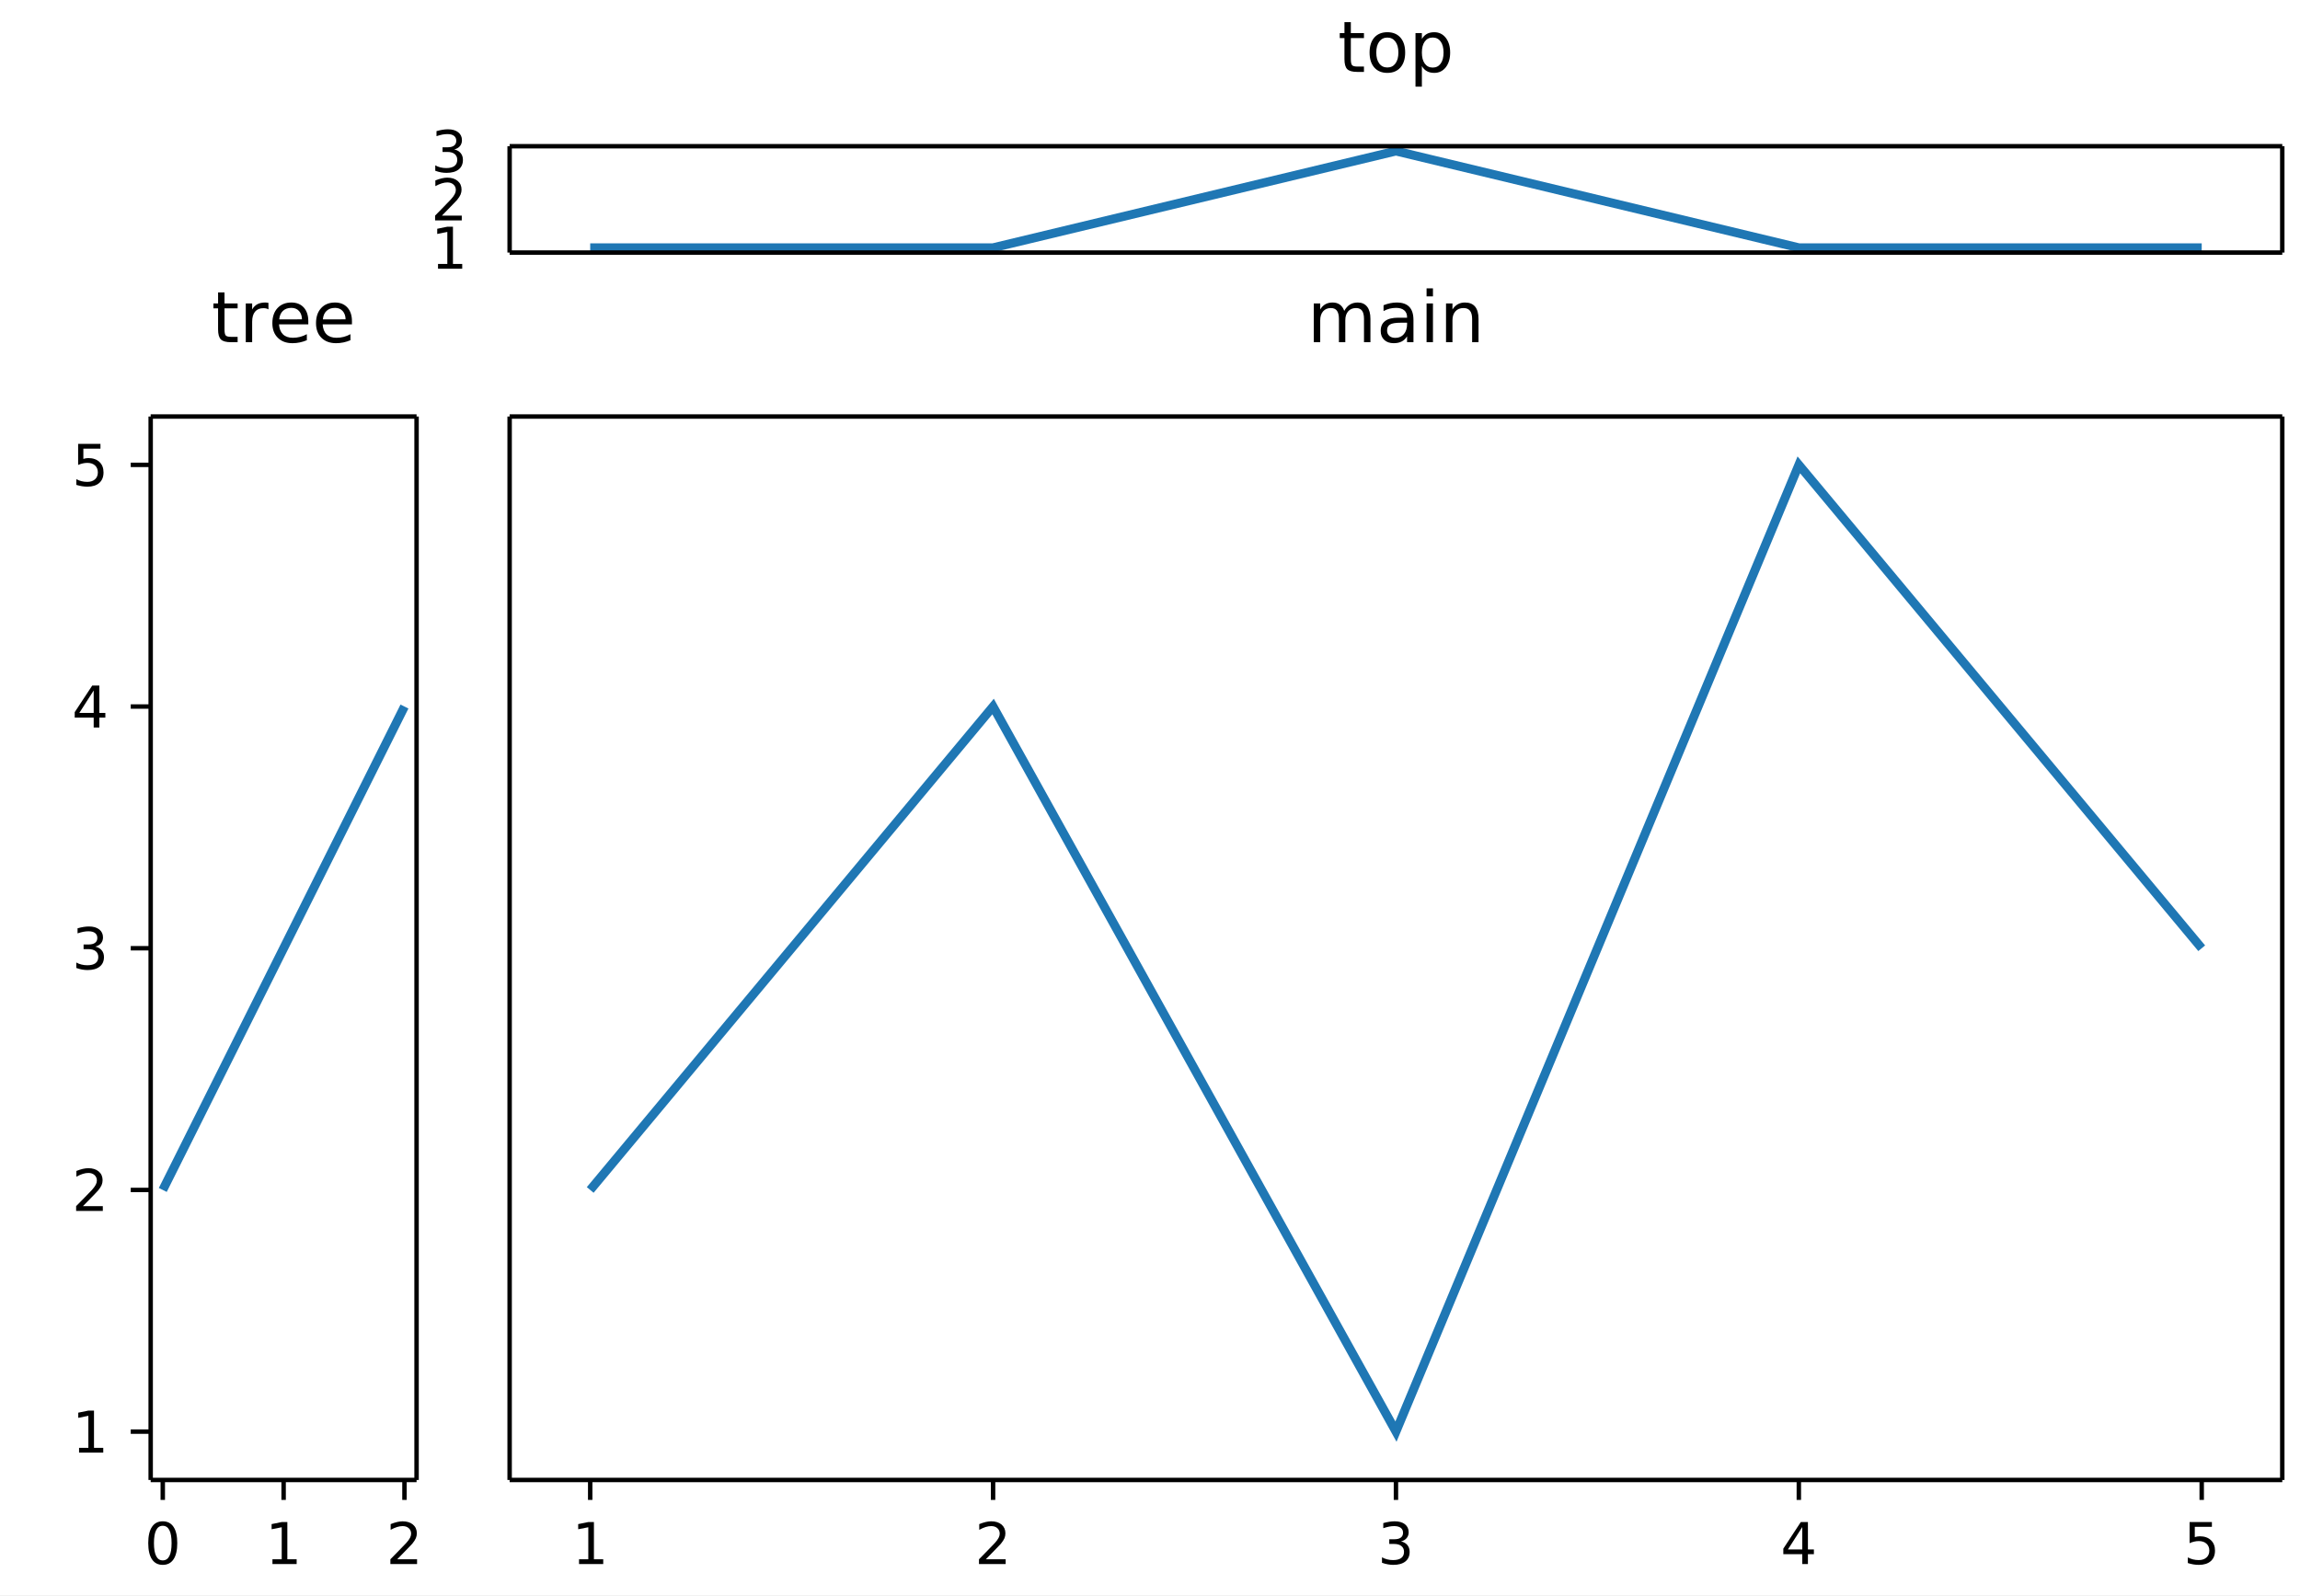
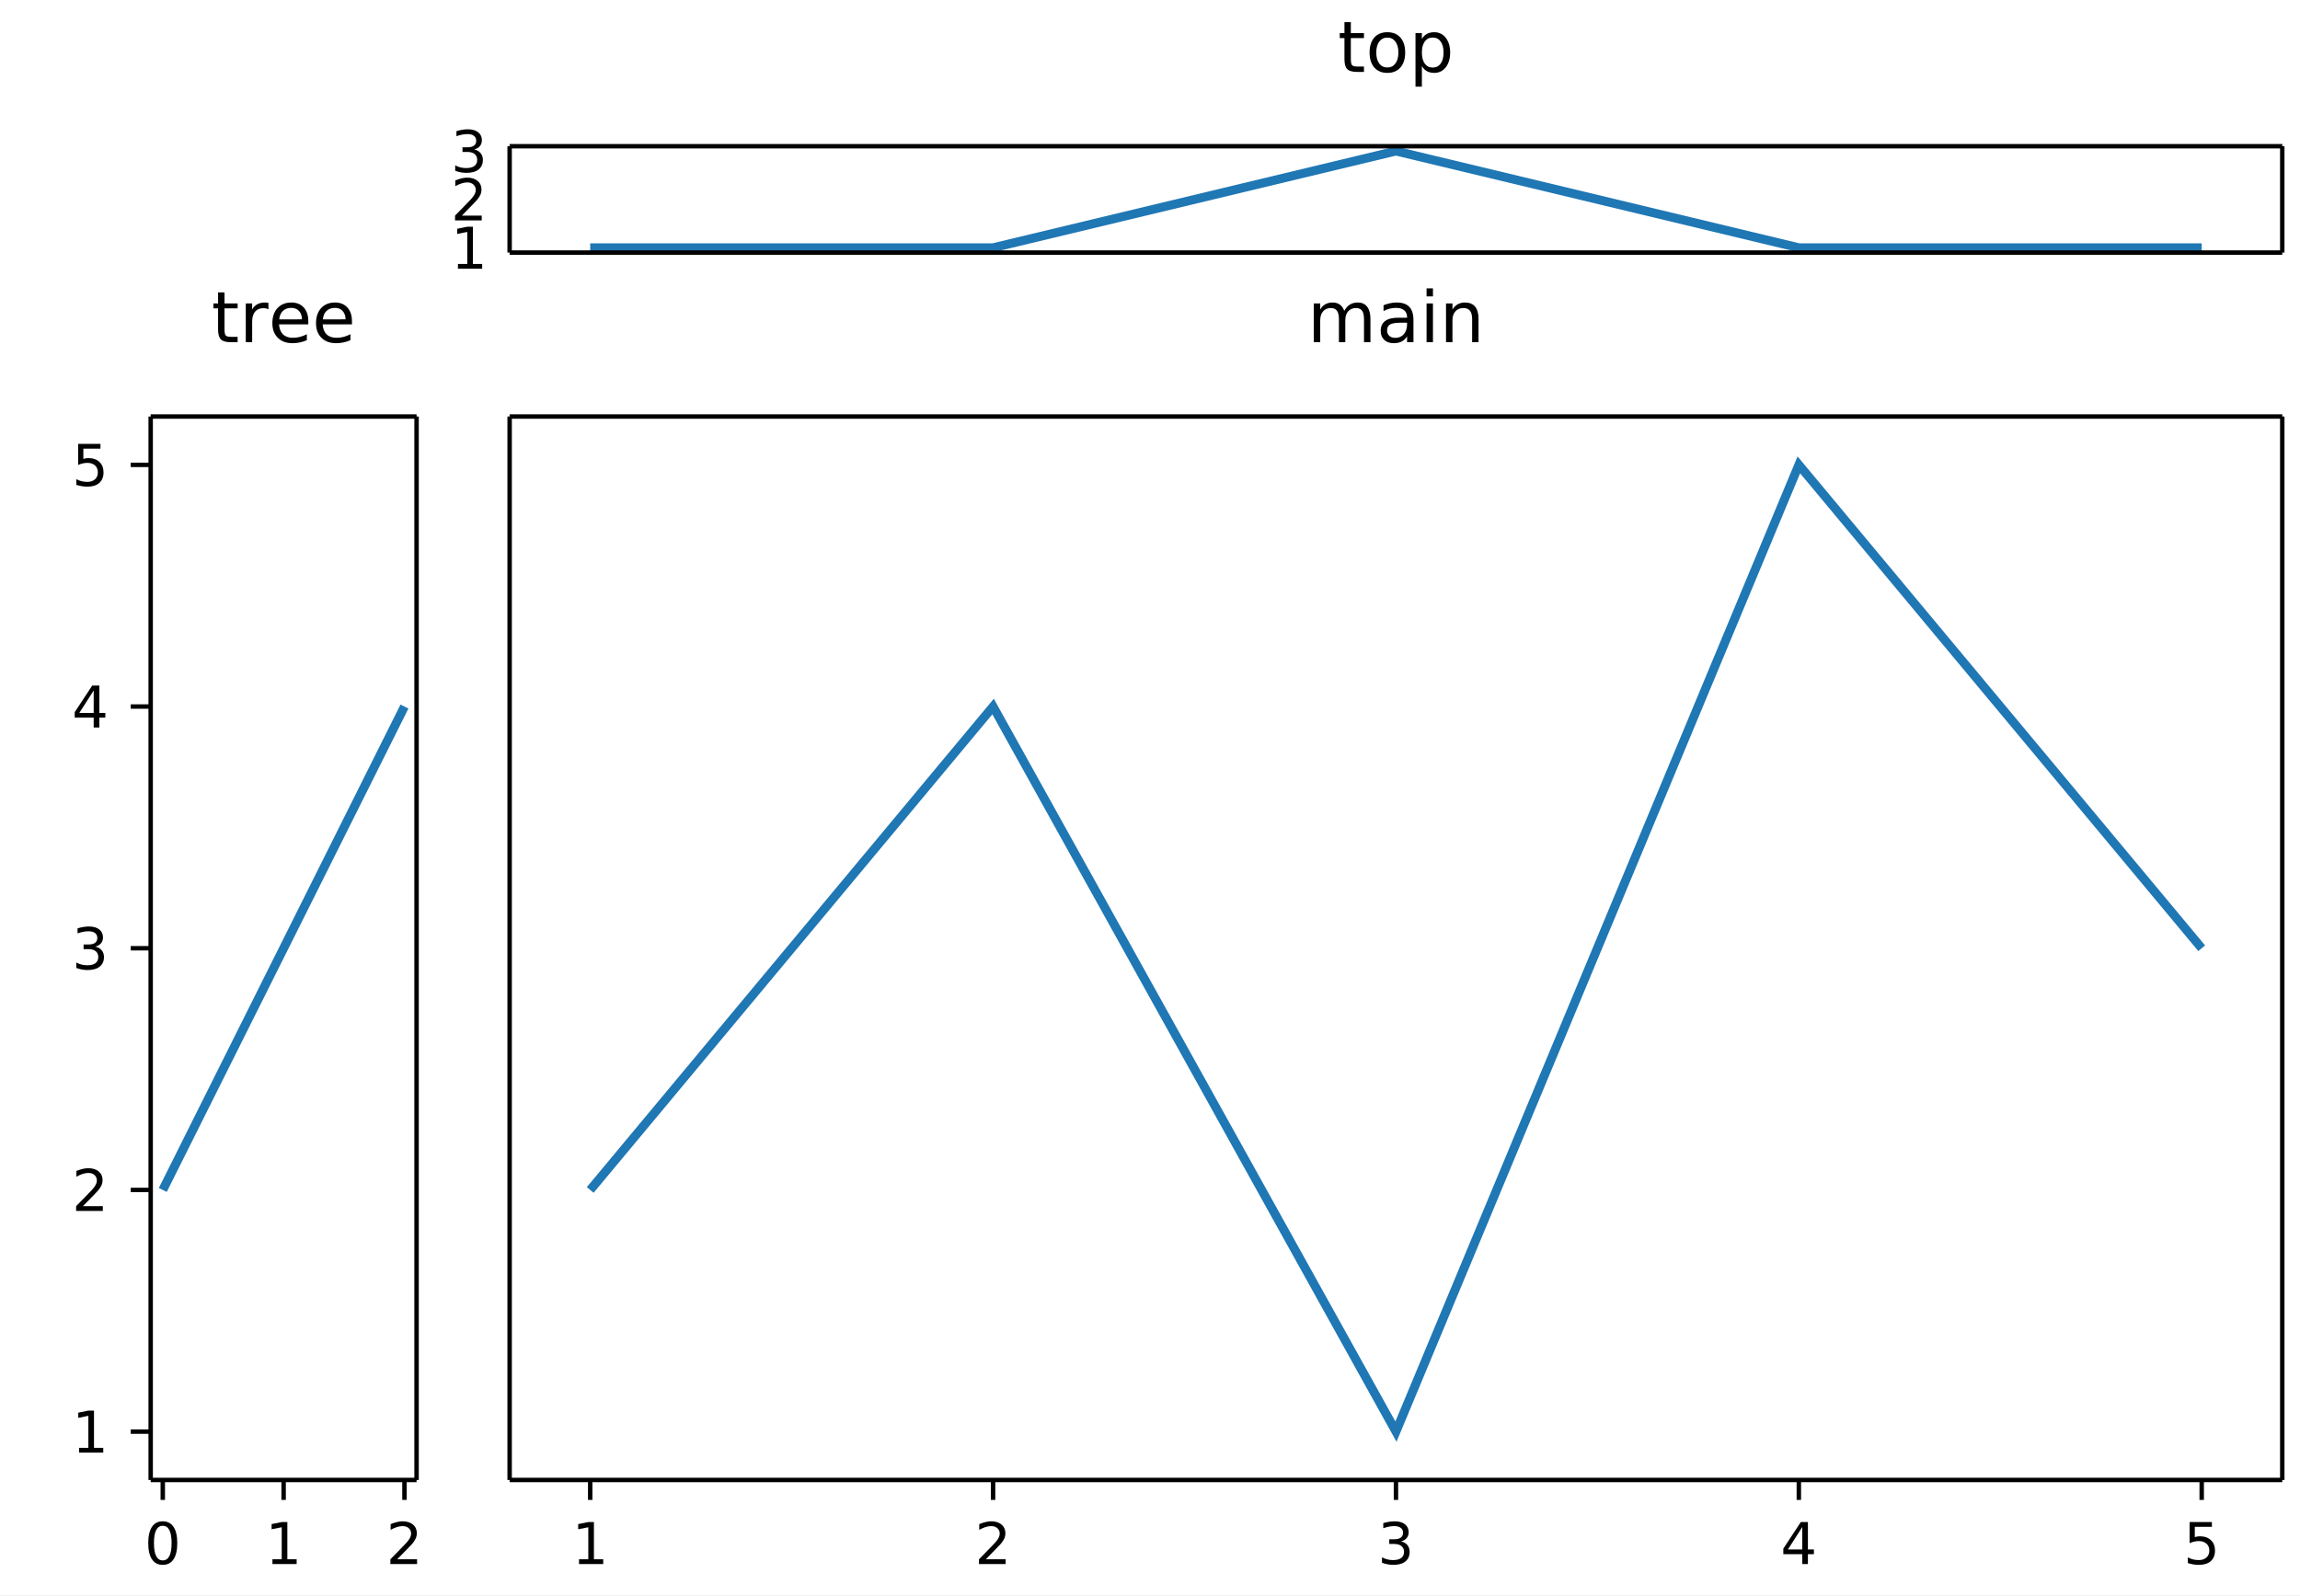
<svg xmlns="http://www.w3.org/2000/svg" width="519" height="360" viewBox="0 0 519 360" font-family="DejaVu Sans, Bitstream Vera Sans, Verdana, Arial, sans-serif" font-size="11" data-plotlet-version="0.6.0" data-plotlet-schema="2" data-plotlet-kind="layout">
  <rect width="519" height="360" fill="#fff" />
  <g transform="translate(4,4)">
    <g transform="translate(111.00,29.00)" data-plotlet-kind="panel" data-plotlet-title="top" data-plotlet-xscale="linear" data-plotlet-yscale="linear" data-plotlet-xlim="0.8,5.2" data-plotlet-ylim="0.9,3.1" data-plotlet-panel-bbox="102,4,413,53" data-plotlet-data-area="13,29,400,24">
      <svg x="0" y="0" width="400" height="24" overflow="hidden">
        <g class="plotlet-artist" data-plotlet-type="line" data-plotlet-index="0" data-plotlet-color="#1f77b4" data-plotlet-n="5" data-plotlet-x-min="1" data-plotlet-x-max="5" data-plotlet-y-min="1" data-plotlet-y-max="3">
          <path d="M18.18,22.91L109.09,22.91L200.00,1.09L290.91,22.91L381.82,22.91" fill="none" stroke="#1f77b4" stroke-width="2.00" />
        </g>
      </svg>
      <line x1="0.00" x2="400.00" y1="0.00" y2="0.00" stroke="#000000" stroke-width="1.00" />
      <line x1="0.00" x2="400.00" y1="24.00" y2="24.00" stroke="#000000" stroke-width="1.00" />
      <line x1="0.00" x2="0.00" y1="0.00" y2="24.00" stroke="#000000" stroke-width="1.00" />
      <line x1="400.00" x2="400.00" y1="0.00" y2="24.00" stroke="#000000" stroke-width="1.00" />
-       <path d="M-16.16 26.57H-14.06V19.34L-16.34 19.80V18.63L-14.08 18.17H-12.79V26.57H-10.70V27.65H-16.16Z" fill="#000" />
-       <path d="M-15.28 15.66H-10.80V16.74H-16.82V15.66Q-16.09 14.90 -14.83 13.63Q-13.57 12.36 -13.25 11.99Q-12.63 11.30 -12.39 10.82Q-12.14 10.34 -12.14 9.88Q-12.14 9.12 -12.67 8.65Q-13.20 8.17 -14.05 8.17Q-14.65 8.17 -15.32 8.38Q-15.99 8.59 -16.76 9.01V7.72Q-15.98 7.41 -15.31 7.25Q-14.64 7.09 -14.08 7.09Q-12.60 7.09 -11.73 7.83Q-10.85 8.56 -10.85 9.79Q-10.85 10.38 -11.07 10.90Q-11.29 11.43 -11.87 12.14Q-12.03 12.32 -12.88 13.20Q-13.73 14.08 -15.28 15.66Z" fill="#000" />
-       <path d="M-12.50 0.72Q-11.58 0.92 -11.06 1.54Q-10.54 2.16 -10.54 3.07Q-10.54 4.48 -11.51 5.25Q-12.47 6.01 -14.25 6.01Q-14.84 6.01 -15.48 5.90Q-16.11 5.78 -16.78 5.54V4.31Q-16.25 4.62 -15.61 4.78Q-14.98 4.93 -14.29 4.93Q-13.08 4.93 -12.45 4.46Q-11.82 3.98 -11.82 3.07Q-11.82 2.24 -12.40 1.76Q-12.99 1.29 -14.04 1.29H-15.14V0.24H-13.99Q-13.04 0.24 -12.54 -0.14Q-12.04 -0.52 -12.04 -1.23Q-12.04 -1.96 -12.56 -2.35Q-13.07 -2.74 -14.04 -2.74Q-14.57 -2.74 -15.17 -2.63Q-15.77 -2.51 -16.50 -2.27V-3.41Q-15.77 -3.62 -15.13 -3.72Q-14.49 -3.82 -13.92 -3.82Q-12.46 -3.82 -11.61 -3.16Q-10.76 -2.49 -10.76 -1.36Q-10.76 -0.58 -11.21 -0.03Q-11.66 0.51 -12.50 0.72Z" fill="#000" />
+       <path d="M-11.66 26.57H-9.56V19.34L-11.84 19.80V18.63L-9.58 18.17H-8.29V26.57H-6.20V27.65H-11.66Z" fill="#000" />
+       <path d="M-10.78 15.66H-6.30V16.74H-12.32V15.66Q-11.59 14.90 -10.33 13.63Q-9.07 12.36 -8.75 11.99Q-8.13 11.30 -7.89 10.82Q-7.64 10.34 -7.64 9.88Q-7.64 9.12 -8.17 8.65Q-8.70 8.17 -9.55 8.17Q-10.15 8.17 -10.82 8.38Q-11.49 8.59 -12.26 9.01V7.72Q-11.48 7.41 -10.81 7.25Q-10.14 7.09 -9.58 7.09Q-8.10 7.09 -7.23 7.83Q-6.35 8.56 -6.35 9.79Q-6.35 10.38 -6.57 10.90Q-6.79 11.43 -7.37 12.14Q-7.53 12.32 -8.38 13.20Q-9.23 14.08 -10.78 15.66Z" fill="#000" />
+       <path d="M-8.00 0.72Q-7.08 0.92 -6.56 1.54Q-6.04 2.16 -6.04 3.07Q-6.04 4.48 -7.01 5.25Q-7.97 6.01 -9.75 6.01Q-10.34 6.01 -10.98 5.90Q-11.61 5.78 -12.28 5.54V4.31Q-11.75 4.62 -11.11 4.78Q-10.48 4.93 -9.79 4.93Q-8.58 4.93 -7.95 4.46Q-7.32 3.98 -7.32 3.07Q-7.32 2.24 -7.90 1.76Q-8.49 1.29 -9.54 1.29H-10.64V0.24H-9.49Q-8.54 0.24 -8.04 -0.14Q-7.54 -0.52 -7.54 -1.23Q-7.54 -1.96 -8.06 -2.35Q-8.57 -2.74 -9.54 -2.74Q-10.07 -2.74 -10.67 -2.63Q-11.27 -2.51 -12.00 -2.27V-3.41Q-11.27 -3.62 -10.63 -3.72Q-9.99 -3.82 -9.42 -3.82Q-7.96 -3.82 -7.11 -3.16Q-6.26 -2.49 -6.26 -1.36Q-6.26 -0.58 -6.71 -0.03Q-7.16 0.51 -8.00 0.72Z" fill="#000" />
      <path d="M189.82 -28.01V-25.52H192.78V-24.41H189.82V-19.66Q189.82 -18.59 190.11 -18.28Q190.41 -17.98 191.30 -17.98H192.78V-16.77H191.30Q189.64 -16.77 189.01 -17.39Q188.38 -18.02 188.38 -19.66V-24.41H187.32V-25.52H188.38V-28.01ZM198.06 -24.52Q196.91 -24.52 196.23 -23.61Q195.56 -22.71 195.56 -21.14Q195.56 -19.57 196.23 -18.67Q196.90 -17.77 198.06 -17.77Q199.21 -17.77 199.88 -18.67Q200.55 -19.58 200.55 -21.14Q200.55 -22.70 199.88 -23.61Q199.21 -24.52 198.06 -24.52ZM198.06 -25.73Q199.94 -25.73 201.01 -24.52Q202.08 -23.30 202.08 -21.14Q202.08 -18.99 201.01 -17.77Q199.94 -16.55 198.06 -16.55Q196.18 -16.55 195.11 -17.77Q194.05 -18.99 194.05 -21.14Q194.05 -23.30 195.11 -24.52Q196.18 -25.73 198.06 -25.73ZM205.85 -18.09V-13.45H204.41V-25.52H205.85V-24.20Q206.30 -24.98 207.00 -25.36Q207.69 -25.73 208.65 -25.73Q210.24 -25.73 211.24 -24.47Q212.23 -23.20 212.23 -21.14Q212.23 -19.08 211.24 -17.81Q210.24 -16.55 208.65 -16.55Q207.69 -16.55 207.00 -16.93Q206.30 -17.30 205.85 -18.09ZM210.74 -21.14Q210.74 -22.73 210.09 -23.63Q209.44 -24.53 208.30 -24.53Q207.16 -24.53 206.50 -23.63Q205.85 -22.73 205.85 -21.14Q205.85 -19.55 206.50 -18.65Q207.16 -17.75 208.30 -17.75Q209.44 -17.75 210.09 -18.65Q210.74 -19.55 210.74 -21.14Z" fill="#000" />
    </g>
    <g transform="translate(30.00,90.00)" data-plotlet-kind="panel" data-plotlet-title="tree" data-plotlet-xscale="linear" data-plotlet-yscale="linear" data-plotlet-xlim="-0.1,2.1" data-plotlet-ylim="0.8,5.2" data-plotlet-panel-bbox="4,65,90,291" data-plotlet-data-area="30,29,60,240">
      <svg x="0" y="0" width="60" height="240" overflow="hidden">
        <g class="plotlet-artist" data-plotlet-type="line" data-plotlet-index="0" data-plotlet-color="#1f77b4" data-plotlet-n="3" data-plotlet-x-min="0" data-plotlet-x-max="2" data-plotlet-y-min="2" data-plotlet-y-max="4">
          <path d="M2.73,174.55L30.00,120.00L57.27,65.45" fill="none" stroke="#1f77b4" stroke-width="2.00" />
        </g>
      </svg>
      <line x1="0.00" x2="60.00" y1="0.00" y2="0.00" stroke="#000000" stroke-width="1.00" />
      <line x1="0.00" x2="60.00" y1="240.00" y2="240.00" stroke="#000000" stroke-width="1.00" />
      <line x1="0.00" x2="0.00" y1="0.00" y2="240.00" stroke="#000000" stroke-width="1.00" />
      <line x1="60.00" x2="60.00" y1="0.00" y2="240.00" stroke="#000000" stroke-width="1.00" />
      <line x1="2.73" x2="2.73" y1="240.00" y2="244.50" stroke="#000000" stroke-width="1.00" />
      <path d="M2.72 250.34Q1.73 250.34 1.24 251.32Q0.74 252.29 0.74 254.25Q0.74 256.20 1.24 257.17Q1.73 258.15 2.72 258.15Q3.72 258.15 4.22 257.17Q4.72 256.20 4.72 254.25Q4.72 252.29 4.22 251.32Q3.72 250.34 2.72 250.34ZM2.72 249.33Q4.32 249.33 5.16 250.59Q6.00 251.85 6.00 254.25Q6.00 256.64 5.16 257.90Q4.32 259.16 2.72 259.16Q1.13 259.16 0.29 257.90Q-0.55 256.64 -0.55 254.25Q-0.55 251.85 0.29 250.59Q1.13 249.33 2.72 249.33Z" fill="#000" />
      <line x1="30.00" x2="30.00" y1="240.00" y2="244.50" stroke="#000000" stroke-width="1.00" />
      <path d="M27.48 257.90H29.57V250.67L27.29 251.12V249.96L29.56 249.50H30.84V257.90H32.94V258.98H27.48Z" fill="#000" />
      <line x1="57.27" x2="57.27" y1="240.00" y2="244.50" stroke="#000000" stroke-width="1.00" />
      <path d="M55.63 257.90H60.11V258.98H54.09V257.90Q54.82 257.14 56.08 255.87Q57.34 254.60 57.66 254.23Q58.28 253.54 58.52 253.06Q58.77 252.58 58.77 252.12Q58.77 251.36 58.24 250.88Q57.71 250.41 56.86 250.41Q56.25 250.41 55.58 250.62Q54.91 250.83 54.15 251.25V249.96Q54.93 249.65 55.60 249.49Q56.27 249.33 56.83 249.33Q58.30 249.33 59.18 250.06Q60.06 250.80 60.06 252.03Q60.06 252.62 59.84 253.14Q59.62 253.66 59.04 254.38Q58.88 254.56 58.03 255.44Q57.18 256.32 55.63 257.90Z" fill="#000" />
      <line x1="0.00" x2="-4.50" y1="229.09" y2="229.09" stroke="#000000" stroke-width="1.00" />
      <path d="M-16.16 232.75H-14.06V225.52L-16.34 225.98V224.81L-14.08 224.35H-12.79V232.75H-10.70V233.83H-16.16Z" fill="#000" />
      <line x1="0.00" x2="-4.50" y1="174.55" y2="174.55" stroke="#000000" stroke-width="1.00" />
      <path d="M-15.28 178.20H-10.80V179.28H-16.82V178.20Q-16.09 177.45 -14.83 176.18Q-13.57 174.90 -13.25 174.54Q-12.63 173.84 -12.39 173.36Q-12.14 172.89 -12.14 172.42Q-12.14 171.67 -12.67 171.19Q-13.20 170.71 -14.05 170.71Q-14.65 170.71 -15.32 170.92Q-15.99 171.13 -16.76 171.56V170.26Q-15.98 169.95 -15.31 169.79Q-14.64 169.64 -14.08 169.64Q-12.60 169.64 -11.73 170.37Q-10.85 171.11 -10.85 172.34Q-10.85 172.92 -11.07 173.45Q-11.29 173.97 -11.87 174.68Q-12.03 174.87 -12.88 175.75Q-13.73 176.62 -15.28 178.20Z" fill="#000" />
      <line x1="0.00" x2="-4.50" y1="120.00" y2="120.00" stroke="#000000" stroke-width="1.00" />
      <path d="M-12.50 119.63Q-11.58 119.83 -11.06 120.45Q-10.54 121.07 -10.54 121.98Q-10.54 123.39 -11.51 124.15Q-12.47 124.92 -14.25 124.92Q-14.84 124.92 -15.48 124.81Q-16.11 124.69 -16.78 124.45V123.22Q-16.25 123.53 -15.61 123.68Q-14.98 123.84 -14.29 123.84Q-13.08 123.84 -12.45 123.37Q-11.82 122.89 -11.82 121.98Q-11.82 121.15 -12.40 120.67Q-12.99 120.20 -14.04 120.20H-15.14V119.15H-13.99Q-13.04 119.15 -12.54 118.77Q-12.04 118.39 -12.04 117.68Q-12.04 116.95 -12.56 116.56Q-13.07 116.17 -14.04 116.17Q-14.57 116.17 -15.17 116.28Q-15.77 116.40 -16.50 116.64V115.50Q-15.77 115.29 -15.13 115.19Q-14.49 115.09 -13.92 115.09Q-12.46 115.09 -11.61 115.75Q-10.76 116.42 -10.76 117.55Q-10.76 118.33 -11.21 118.88Q-11.66 119.42 -12.50 119.63Z" fill="#000" />
      <line x1="0.00" x2="-4.50" y1="65.45" y2="65.45" stroke="#000000" stroke-width="1.00" />
      <path d="M-12.86 61.83 -16.10 66.89H-12.86ZM-13.19 60.72H-11.58V66.89H-10.23V67.96H-11.58V70.19H-12.86V67.96H-17.14V66.72Z" fill="#000" />
      <line x1="0.00" x2="-4.50" y1="10.91" y2="10.91" stroke="#000000" stroke-width="1.00" />
      <path d="M-16.37 6.17H-11.33V7.25H-15.19V9.57Q-14.91 9.48 -14.64 9.43Q-14.36 9.38 -14.08 9.38Q-12.49 9.38 -11.56 10.25Q-10.64 11.12 -10.64 12.61Q-10.64 14.14 -11.59 14.98Q-12.54 15.83 -14.27 15.83Q-14.87 15.83 -15.49 15.73Q-16.11 15.63 -16.77 15.43V14.14Q-16.20 14.45 -15.59 14.60Q-14.98 14.75 -14.30 14.75Q-13.20 14.75 -12.56 14.17Q-11.92 13.60 -11.92 12.61Q-11.92 11.62 -12.56 11.04Q-13.20 10.46 -14.30 10.46Q-14.81 10.46 -15.32 10.58Q-15.83 10.69 -16.37 10.93Z" fill="#000" />
      <path d="M16.66 -28.01V-25.52H19.62V-24.41H16.66V-19.66Q16.66 -18.59 16.95 -18.28Q17.25 -17.98 18.14 -17.98H19.62V-16.77H18.14Q16.48 -16.77 15.85 -17.39Q15.21 -18.02 15.21 -19.66V-24.41H14.16V-25.52H15.21V-28.01ZM26.58 -24.18Q26.34 -24.32 26.05 -24.39Q25.77 -24.45 25.43 -24.45Q24.21 -24.45 23.55 -23.66Q22.90 -22.87 22.90 -21.38V-16.77H21.46V-25.52H22.90V-24.16Q23.36 -24.96 24.08 -25.35Q24.81 -25.73 25.85 -25.73Q26.00 -25.73 26.18 -25.71Q26.36 -25.70 26.57 -25.66ZM35.57 -21.51V-20.80H28.96Q29.06 -19.32 29.86 -18.54Q30.66 -17.77 32.09 -17.77Q32.92 -17.77 33.70 -17.97Q34.47 -18.17 35.24 -18.58V-17.22Q34.46 -16.89 33.65 -16.72Q32.84 -16.55 32.00 -16.55Q29.91 -16.55 28.69 -17.77Q27.46 -18.98 27.46 -21.06Q27.46 -23.21 28.62 -24.47Q29.79 -25.73 31.75 -25.73Q33.52 -25.73 34.55 -24.60Q35.57 -23.46 35.57 -21.51ZM34.14 -21.93Q34.12 -23.11 33.48 -23.81Q32.83 -24.52 31.77 -24.52Q30.57 -24.52 29.84 -23.84Q29.12 -23.16 29.01 -21.92ZM45.42 -21.51V-20.80H38.81Q38.90 -19.32 39.70 -18.54Q40.50 -17.77 41.93 -17.77Q42.76 -17.77 43.54 -17.97Q44.32 -18.17 45.08 -18.58V-17.22Q44.31 -16.89 43.50 -16.72Q42.68 -16.55 41.85 -16.55Q39.75 -16.55 38.53 -17.77Q37.31 -18.98 37.31 -21.06Q37.31 -23.21 38.47 -24.47Q39.63 -25.73 41.60 -25.73Q43.36 -25.73 44.39 -24.60Q45.42 -23.46 45.42 -21.51ZM43.98 -21.93Q43.96 -23.11 43.32 -23.81Q42.68 -24.52 41.61 -24.52Q40.41 -24.52 39.69 -23.84Q38.96 -23.16 38.86 -21.92Z" fill="#000" />
    </g>
    <g transform="translate(111.00,90.00)" data-plotlet-kind="panel" data-plotlet-title="main" data-plotlet-xscale="linear" data-plotlet-yscale="linear" data-plotlet-xlim="0.8,5.2" data-plotlet-ylim="0.8,5.2" data-plotlet-panel-bbox="102,65,413,291" data-plotlet-data-area="13,29,400,240">
      <svg x="0" y="0" width="400" height="240" overflow="hidden">
        <g class="plotlet-artist" data-plotlet-type="line" data-plotlet-index="0" data-plotlet-color="#1f77b4" data-plotlet-n="5" data-plotlet-x-min="1" data-plotlet-x-max="5" data-plotlet-y-min="1" data-plotlet-y-max="5">
          <path d="M18.18,174.55L109.09,65.45L200.00,229.09L290.91,10.91L381.82,120.00" fill="none" stroke="#1f77b4" stroke-width="2.00" />
        </g>
      </svg>
      <line x1="0.00" x2="400.00" y1="0.00" y2="0.00" stroke="#000000" stroke-width="1.00" />
      <line x1="0.00" x2="400.00" y1="240.00" y2="240.00" stroke="#000000" stroke-width="1.00" />
      <line x1="0.00" x2="0.00" y1="0.00" y2="240.00" stroke="#000000" stroke-width="1.00" />
      <line x1="400.00" x2="400.00" y1="0.00" y2="240.00" stroke="#000000" stroke-width="1.00" />
      <line x1="18.18" x2="18.18" y1="240.00" y2="244.50" stroke="#000000" stroke-width="1.00" />
      <path d="M15.66 257.90H17.75V250.67L15.47 251.12V249.96L17.74 249.50H19.02V257.90H21.12V258.98H15.66Z" fill="#000" />
      <line x1="109.09" x2="109.09" y1="240.00" y2="244.50" stroke="#000000" stroke-width="1.00" />
      <path d="M107.45 257.90H111.93V258.98H105.91V257.90Q106.64 257.14 107.90 255.87Q109.16 254.60 109.48 254.23Q110.10 253.54 110.34 253.06Q110.59 252.58 110.59 252.12Q110.59 251.36 110.06 250.88Q109.53 250.41 108.68 250.41Q108.07 250.41 107.40 250.62Q106.73 250.83 105.97 251.25V249.96Q106.75 249.65 107.42 249.49Q108.09 249.33 108.65 249.33Q110.12 249.33 111.00 250.06Q111.87 250.80 111.87 252.03Q111.87 252.62 111.66 253.14Q111.44 253.66 110.86 254.38Q110.70 254.56 109.85 255.44Q109.00 256.32 107.45 257.90Z" fill="#000" />
      <line x1="200.00" x2="200.00" y1="240.00" y2="244.50" stroke="#000000" stroke-width="1.00" />
      <path d="M201.14 253.87Q202.06 254.06 202.58 254.69Q203.09 255.31 203.09 256.22Q203.09 257.62 202.13 258.39Q201.16 259.16 199.39 259.16Q198.79 259.16 198.16 259.04Q197.53 258.93 196.85 258.69V257.45Q197.39 257.76 198.02 257.92Q198.66 258.08 199.35 258.08Q200.56 258.08 201.19 257.61Q201.82 257.13 201.82 256.22Q201.82 255.38 201.23 254.91Q200.64 254.44 199.60 254.44H198.49V253.38H199.65Q200.59 253.38 201.09 253.01Q201.60 252.63 201.60 251.92Q201.60 251.19 201.08 250.80Q200.56 250.41 199.60 250.41Q199.07 250.41 198.47 250.52Q197.86 250.64 197.14 250.88V249.73Q197.87 249.53 198.51 249.43Q199.15 249.33 199.71 249.33Q201.17 249.33 202.02 249.99Q202.87 250.66 202.87 251.79Q202.87 252.57 202.42 253.11Q201.97 253.66 201.14 253.87Z" fill="#000" />
      <line x1="290.91" x2="290.91" y1="240.00" y2="244.50" stroke="#000000" stroke-width="1.00" />
      <path d="M291.69 250.62 288.45 255.68H291.69ZM291.35 249.50H292.96V255.68H294.31V256.74H292.96V258.98H291.69V256.74H287.41V255.50Z" fill="#000" />
      <line x1="381.82" x2="381.82" y1="240.00" y2="244.50" stroke="#000000" stroke-width="1.00" />
      <path d="M379.09 249.50H384.12V250.58H380.26V252.90Q380.54 252.81 380.82 252.76Q381.10 252.71 381.38 252.71Q382.96 252.71 383.89 253.58Q384.82 254.45 384.82 255.94Q384.82 257.47 383.87 258.31Q382.91 259.16 381.18 259.16Q380.58 259.16 379.96 259.06Q379.35 258.96 378.69 258.75V257.47Q379.26 257.78 379.87 257.93Q380.48 258.08 381.15 258.08Q382.25 258.08 382.89 257.50Q383.54 256.93 383.54 255.94Q383.54 254.95 382.89 254.37Q382.25 253.79 381.15 253.79Q380.64 253.79 380.13 253.91Q379.62 254.02 379.09 254.26Z" fill="#000" />
      <path d="M188.33 -23.84Q188.87 -24.81 189.62 -25.27Q190.37 -25.73 191.39 -25.73Q192.75 -25.73 193.50 -24.78Q194.24 -23.82 194.24 -22.05V-16.77H192.79V-22.01Q192.79 -23.27 192.35 -23.88Q191.90 -24.48 190.99 -24.48Q189.87 -24.48 189.22 -23.74Q188.57 -23.00 188.57 -21.72V-16.77H187.13V-22.01Q187.13 -23.27 186.68 -23.88Q186.24 -24.48 185.31 -24.48Q184.21 -24.48 183.56 -23.74Q182.91 -22.99 182.91 -21.72V-16.77H181.46V-25.52H182.91V-24.16Q183.40 -24.97 184.09 -25.35Q184.78 -25.73 185.72 -25.73Q186.68 -25.73 187.34 -25.25Q188.01 -24.77 188.33 -23.84ZM201.08 -21.17Q199.34 -21.17 198.67 -20.77Q198.00 -20.38 198.00 -19.41Q198.00 -18.65 198.50 -18.20Q199.00 -17.75 199.87 -17.75Q201.07 -17.75 201.79 -18.60Q202.51 -19.45 202.51 -20.85V-21.17ZM203.95 -21.77V-16.77H202.51V-18.10Q202.02 -17.30 201.29 -16.93Q200.55 -16.55 199.49 -16.55Q198.14 -16.55 197.35 -17.30Q196.56 -18.05 196.56 -19.32Q196.56 -20.80 197.55 -21.55Q198.54 -22.30 200.50 -22.30H202.51V-22.44Q202.51 -23.43 201.86 -23.97Q201.21 -24.52 200.03 -24.52Q199.28 -24.52 198.57 -24.34Q197.86 -24.16 197.20 -23.80V-25.12Q197.99 -25.43 198.73 -25.58Q199.47 -25.73 200.18 -25.73Q202.07 -25.73 203.01 -24.75Q203.95 -23.77 203.95 -21.77ZM206.91 -25.52H208.35V-16.77H206.91ZM206.91 -28.93H208.35V-27.11H206.91ZM218.63 -22.05V-16.77H217.19V-22.01Q217.19 -23.25 216.71 -23.87Q216.22 -24.48 215.25 -24.48Q214.09 -24.48 213.42 -23.74Q212.75 -23.00 212.75 -21.72V-16.77H211.30V-25.52H212.75V-24.16Q213.26 -24.95 213.96 -25.34Q214.66 -25.73 215.57 -25.73Q217.08 -25.73 217.86 -24.80Q218.63 -23.87 218.63 -22.05Z" fill="#000" />
    </g>
  </g>
</svg>
